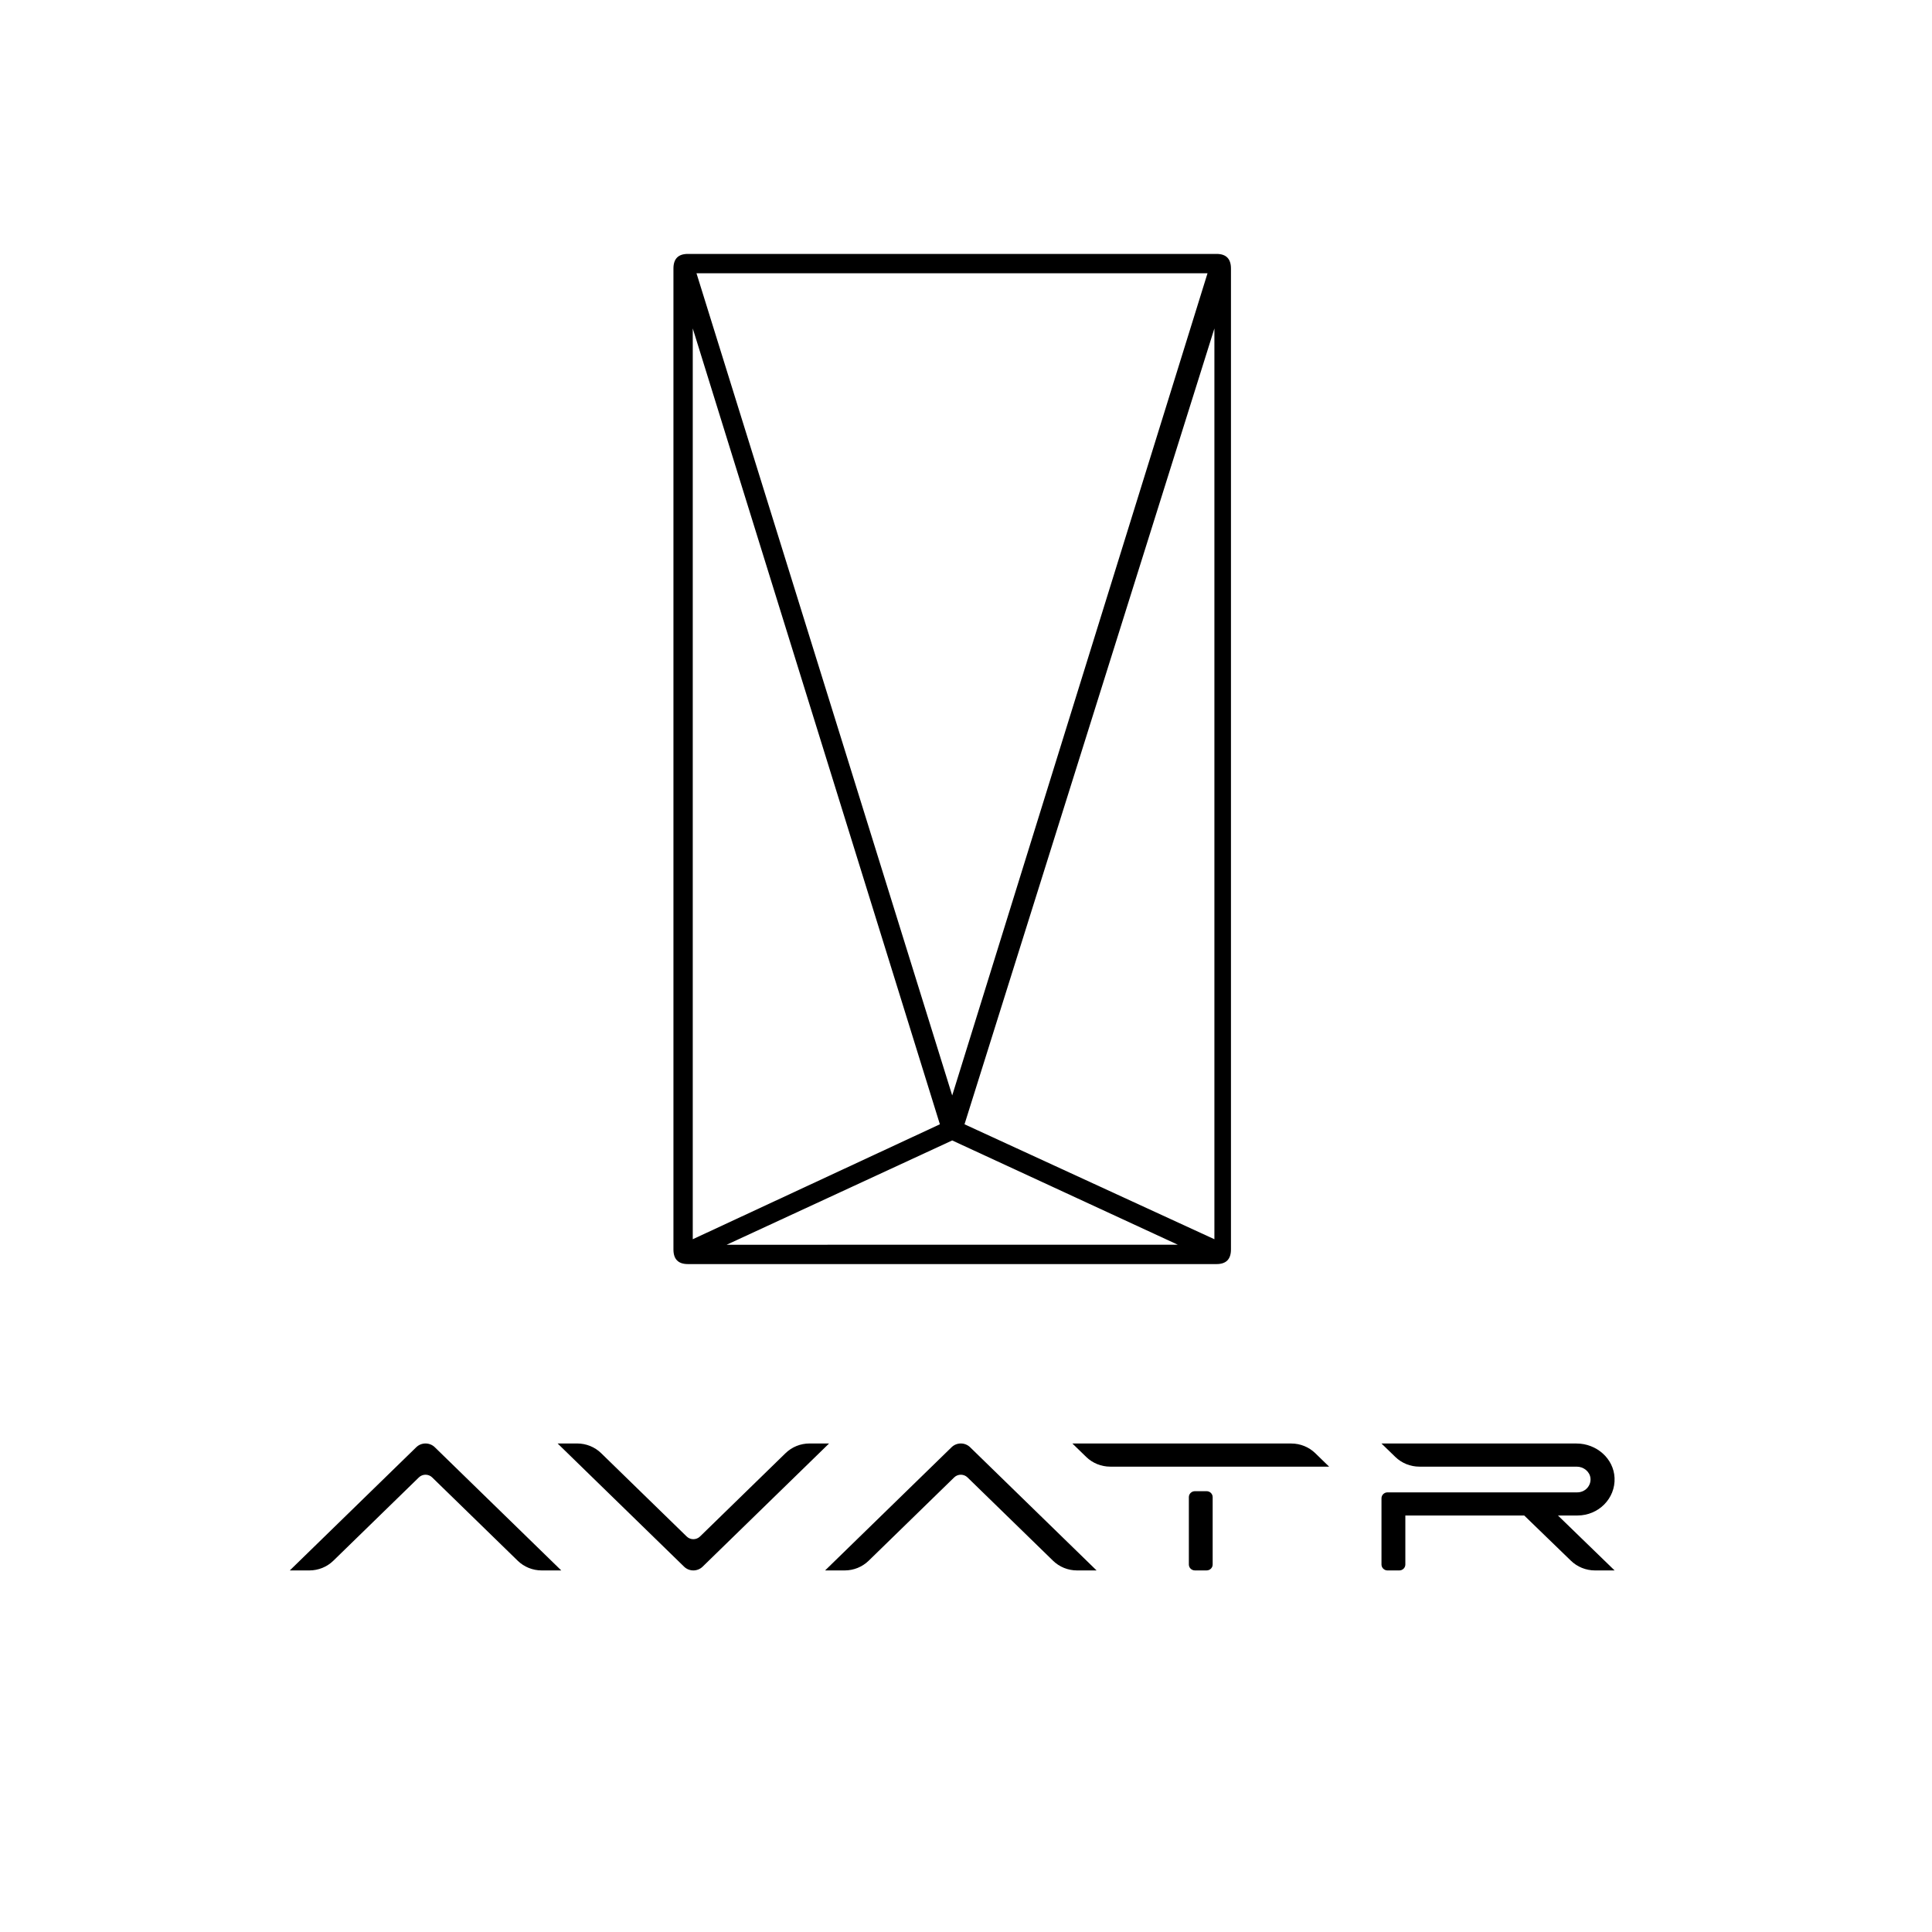
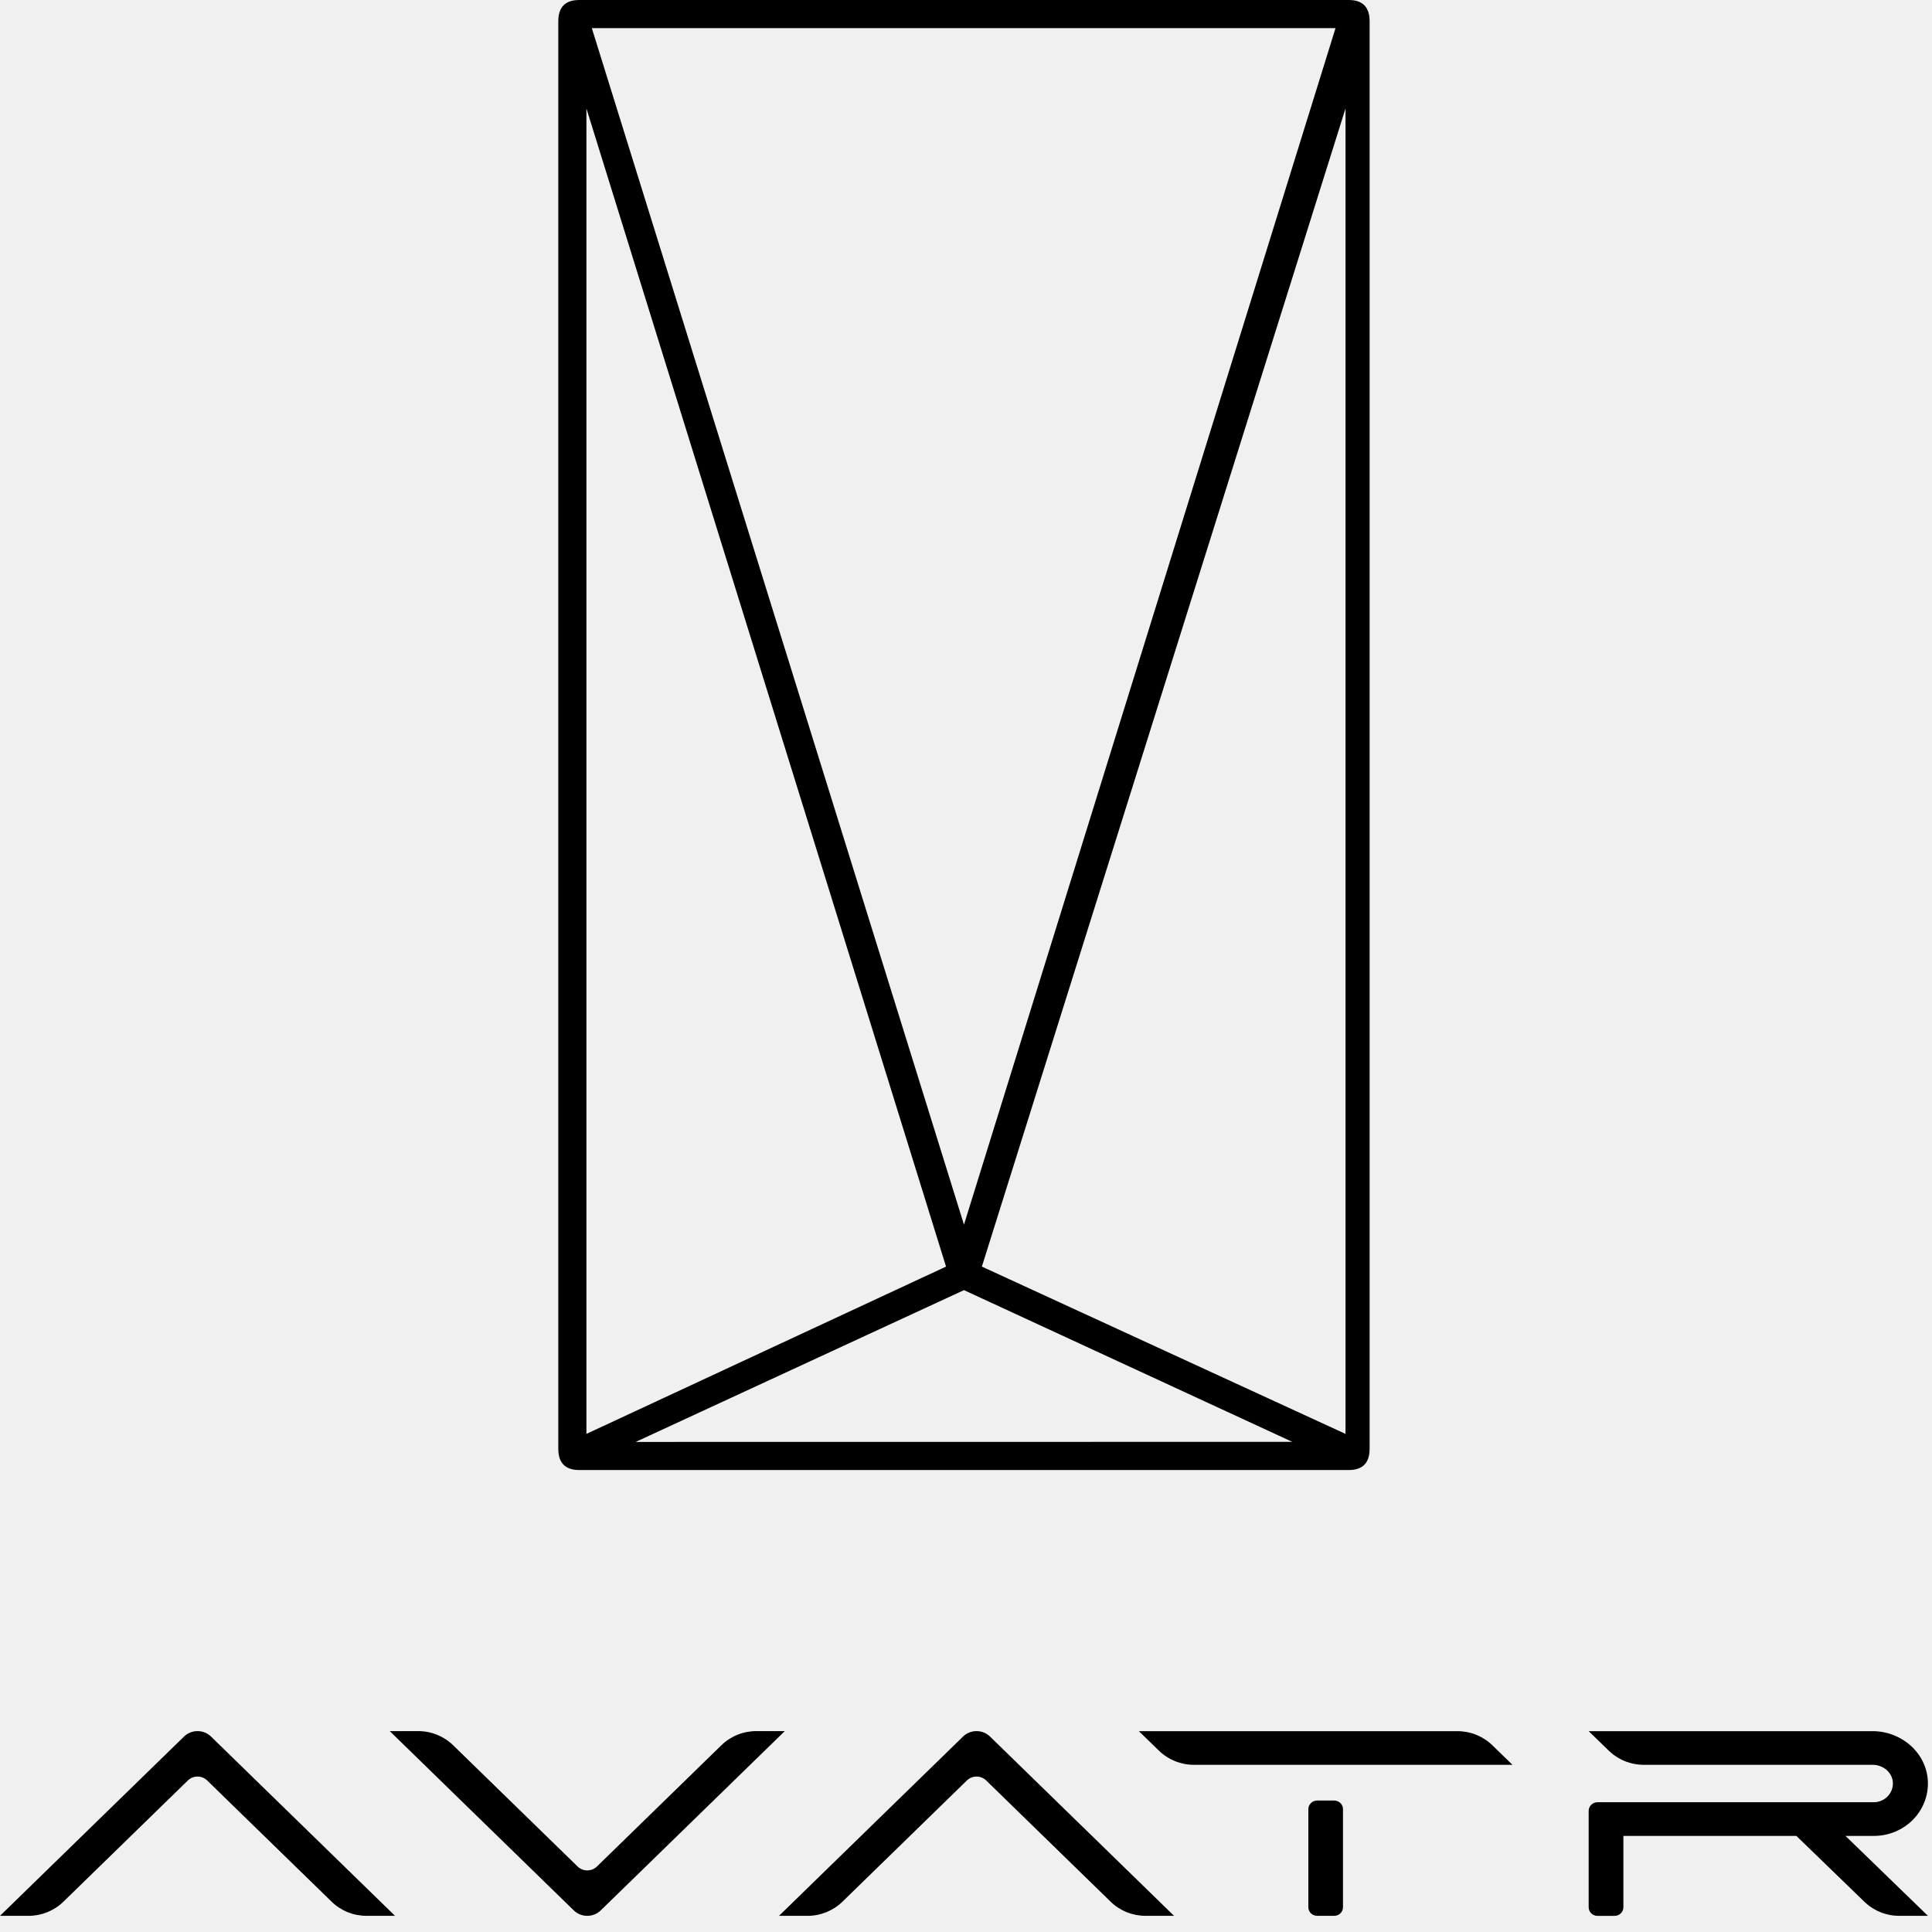
- <svg xmlns="http://www.w3.org/2000/svg" width="700px" height="700px" viewBox="0 0 700 700" version="1.1">
-   <g id="Avatr-Technology-Logo" stroke="none" stroke-width="1" fill="none" fill-rule="evenodd">
-     <rect fill="#FFFFFF" x="0" y="0" width="700" height="700" />
-     <path d="M251,119 L340.538,407.35 L251,449 L251,119 Z M437.51,99 L345.003,396.905 L252.348,99 L437.51,99 Z M440,449 L349.462,407.349 L440,119 L440,449 Z M263.272,451 L345.003,413.206 L426.735,450.982 L263.272,451 Z M440.78,458 C444.258,458 446,456.234 446,452.714 L446,97.292 C446,93.766 444.258,92 440.78,92 L249.227,92 C245.742,92 244,93.766 244,97.286 L244,452.708 C244,456.234 245.742,458 249.227,458 L440.78,458 Z" id="Graphic" fill="#000000" fill-rule="nonzero" />
-     <path d="M157.535,524.357 L203.354,568.996 L196.261,568.996 C193.008,568.996 189.888,567.735 187.584,565.489 L156.587,535.293 C155.254,533.993 153.099,533.993 151.767,535.293 L120.769,565.489 C118.465,567.735 115.346,568.996 112.093,568.996 L105,568.996 L150.822,524.357 C152.678,522.548 155.68,522.548 157.535,524.357 Z M351.488,524.357 L397.31,568.996 L390.217,568.996 C386.964,568.996 383.845,567.735 381.541,565.489 L350.543,535.293 C349.207,533.993 347.051,533.993 345.719,535.293 L314.725,565.489 C312.417,567.735 309.298,568.996 306.045,568.996 L298.952,568.996 L344.775,524.357 C346.63,522.548 349.632,522.548 351.488,524.357 Z M209.13,523 C212.382,523 215.502,524.262 217.806,526.507 L248.804,556.704 C250.136,558.003 252.291,558.003 253.624,556.704 L284.621,526.507 C286.926,524.261 290.045,523 293.298,523 L300.391,523 L254.568,567.639 C252.713,569.446 249.714,569.446 247.859,567.639 L202.037,523 L209.13,523 Z M437.176,540.287 C437.758,540.286 438.317,540.512 438.729,540.915 C439.14,541.317 439.371,541.864 439.37,542.434 L439.37,566.85 C439.374,568.034 438.39,568.992 437.18,568.992 L432.936,568.992 C431.725,568.992 430.745,568.034 430.745,566.85 L430.745,542.43 C430.745,541.861 430.976,541.315 431.388,540.913 C431.8,540.511 432.358,540.286 432.939,540.287 L437.176,540.287 Z M467.848,523.012 C471.108,523.011 474.235,524.272 476.548,526.519 L481.564,531.394 L402.267,531.394 C399.008,531.395 395.88,530.134 393.567,527.887 L388.551,523.012 L467.848,523.012 Z M571.555,549.091 C579.181,549.091 585.325,542.932 584.984,535.461 C584.663,528.424 578.432,523.012 571.214,523.012 L500.538,523.012 L505.566,527.887 C507.885,530.134 511.017,531.395 514.282,531.394 L571.261,531.394 C573.777,531.394 576.042,533.188 576.265,535.634 C576.379,536.941 575.927,538.236 575.017,539.201 C574.108,540.166 572.826,540.713 571.484,540.709 L502.733,540.709 C501.523,540.709 500.541,541.667 500.538,542.851 L500.538,566.854 C500.538,568.038 501.518,569 502.733,569 L506.989,569 C508.2,569 509.183,568.038 509.183,566.854 L509.183,549.091 L552.251,549.091 L569.152,565.458 C571.473,567.723 574.617,568.995 577.895,568.996 L585,568.996 L564.473,549.091 L571.555,549.091 Z" id="Combined-Shape" fill="#000000" fill-rule="nonzero" />
-   </g>
+ <svg xmlns="http://www.w3.org/2000/svg" width="116" height="116" viewBox="0 0 116 116" fill="none">
+   <path d="M35.209 6.511L56.801 76.048L35.209 86.093V6.511ZM80.187 1.688L57.878 73.53L35.534 1.688H80.187ZM80.787 86.093L58.953 76.048L80.787 6.511V86.093ZM38.168 86.575L57.878 77.461L77.588 86.57L38.168 86.575ZM80.975 88.263C81.814 88.263 82.234 87.837 82.234 86.988V1.276C82.234 0.426 81.814 0 80.975 0H34.781C33.941 0 33.521 0.426 33.521 1.275V86.987C33.521 87.837 33.941 88.263 34.781 88.263H80.975Z" fill="black" />
+   <path d="M12.669 104.265L23.718 115.03H22.008C21.224 115.03 20.471 114.726 19.916 114.185L12.441 106.903C12.119 106.589 11.599 106.589 11.278 106.903L3.803 114.185C3.247 114.726 2.495 115.03 1.711 115.03H0L11.05 104.265C11.498 103.829 12.222 103.829 12.669 104.265ZM59.442 104.265L70.492 115.03H68.782C67.997 115.03 67.245 114.726 66.689 114.185L59.214 106.903C58.892 106.589 58.372 106.589 58.051 106.903L50.577 114.185C50.02 114.726 49.268 115.03 48.483 115.03H46.773L57.823 104.265C58.27 103.829 58.995 103.829 59.442 104.265ZM25.111 103.938C25.896 103.938 26.648 104.242 27.204 104.784L34.679 112.066C35 112.379 35.52 112.379 35.842 112.066L43.317 104.784C43.872 104.242 44.625 103.938 45.409 103.938H47.12L36.069 114.703C35.622 115.139 34.899 115.139 34.451 114.703L23.401 103.938H25.111ZM80.106 108.107C80.246 108.107 80.381 108.161 80.481 108.258C80.58 108.355 80.635 108.487 80.635 108.625V114.513C80.636 114.798 80.399 115.029 80.107 115.029H79.084C78.791 115.029 78.555 114.798 78.555 114.513V108.624C78.555 108.486 78.611 108.355 78.71 108.258C78.81 108.161 78.944 108.107 79.085 108.107H80.106ZM87.503 103.941C88.289 103.941 89.043 104.245 89.601 104.787L90.811 105.962H71.688C70.902 105.963 70.147 105.658 69.59 105.117L68.38 103.941H87.503ZM112.512 110.23C114.351 110.23 115.833 108.745 115.751 106.943C115.673 105.246 114.171 103.941 112.43 103.941H95.386L96.599 105.117C97.158 105.659 97.913 105.962 98.701 105.962H112.441C113.048 105.962 113.594 106.395 113.648 106.985C113.676 107.3 113.567 107.612 113.347 107.845C113.128 108.078 112.819 108.21 112.495 108.209H95.916C95.624 108.209 95.387 108.44 95.386 108.725V114.514C95.386 114.799 95.623 115.031 95.916 115.031H96.942C97.234 115.031 97.471 114.799 97.471 114.514V110.23H107.857L111.933 114.177C112.493 114.723 113.251 115.03 114.041 115.03H115.755L110.805 110.23H112.512Z" fill="black" />
</svg>
